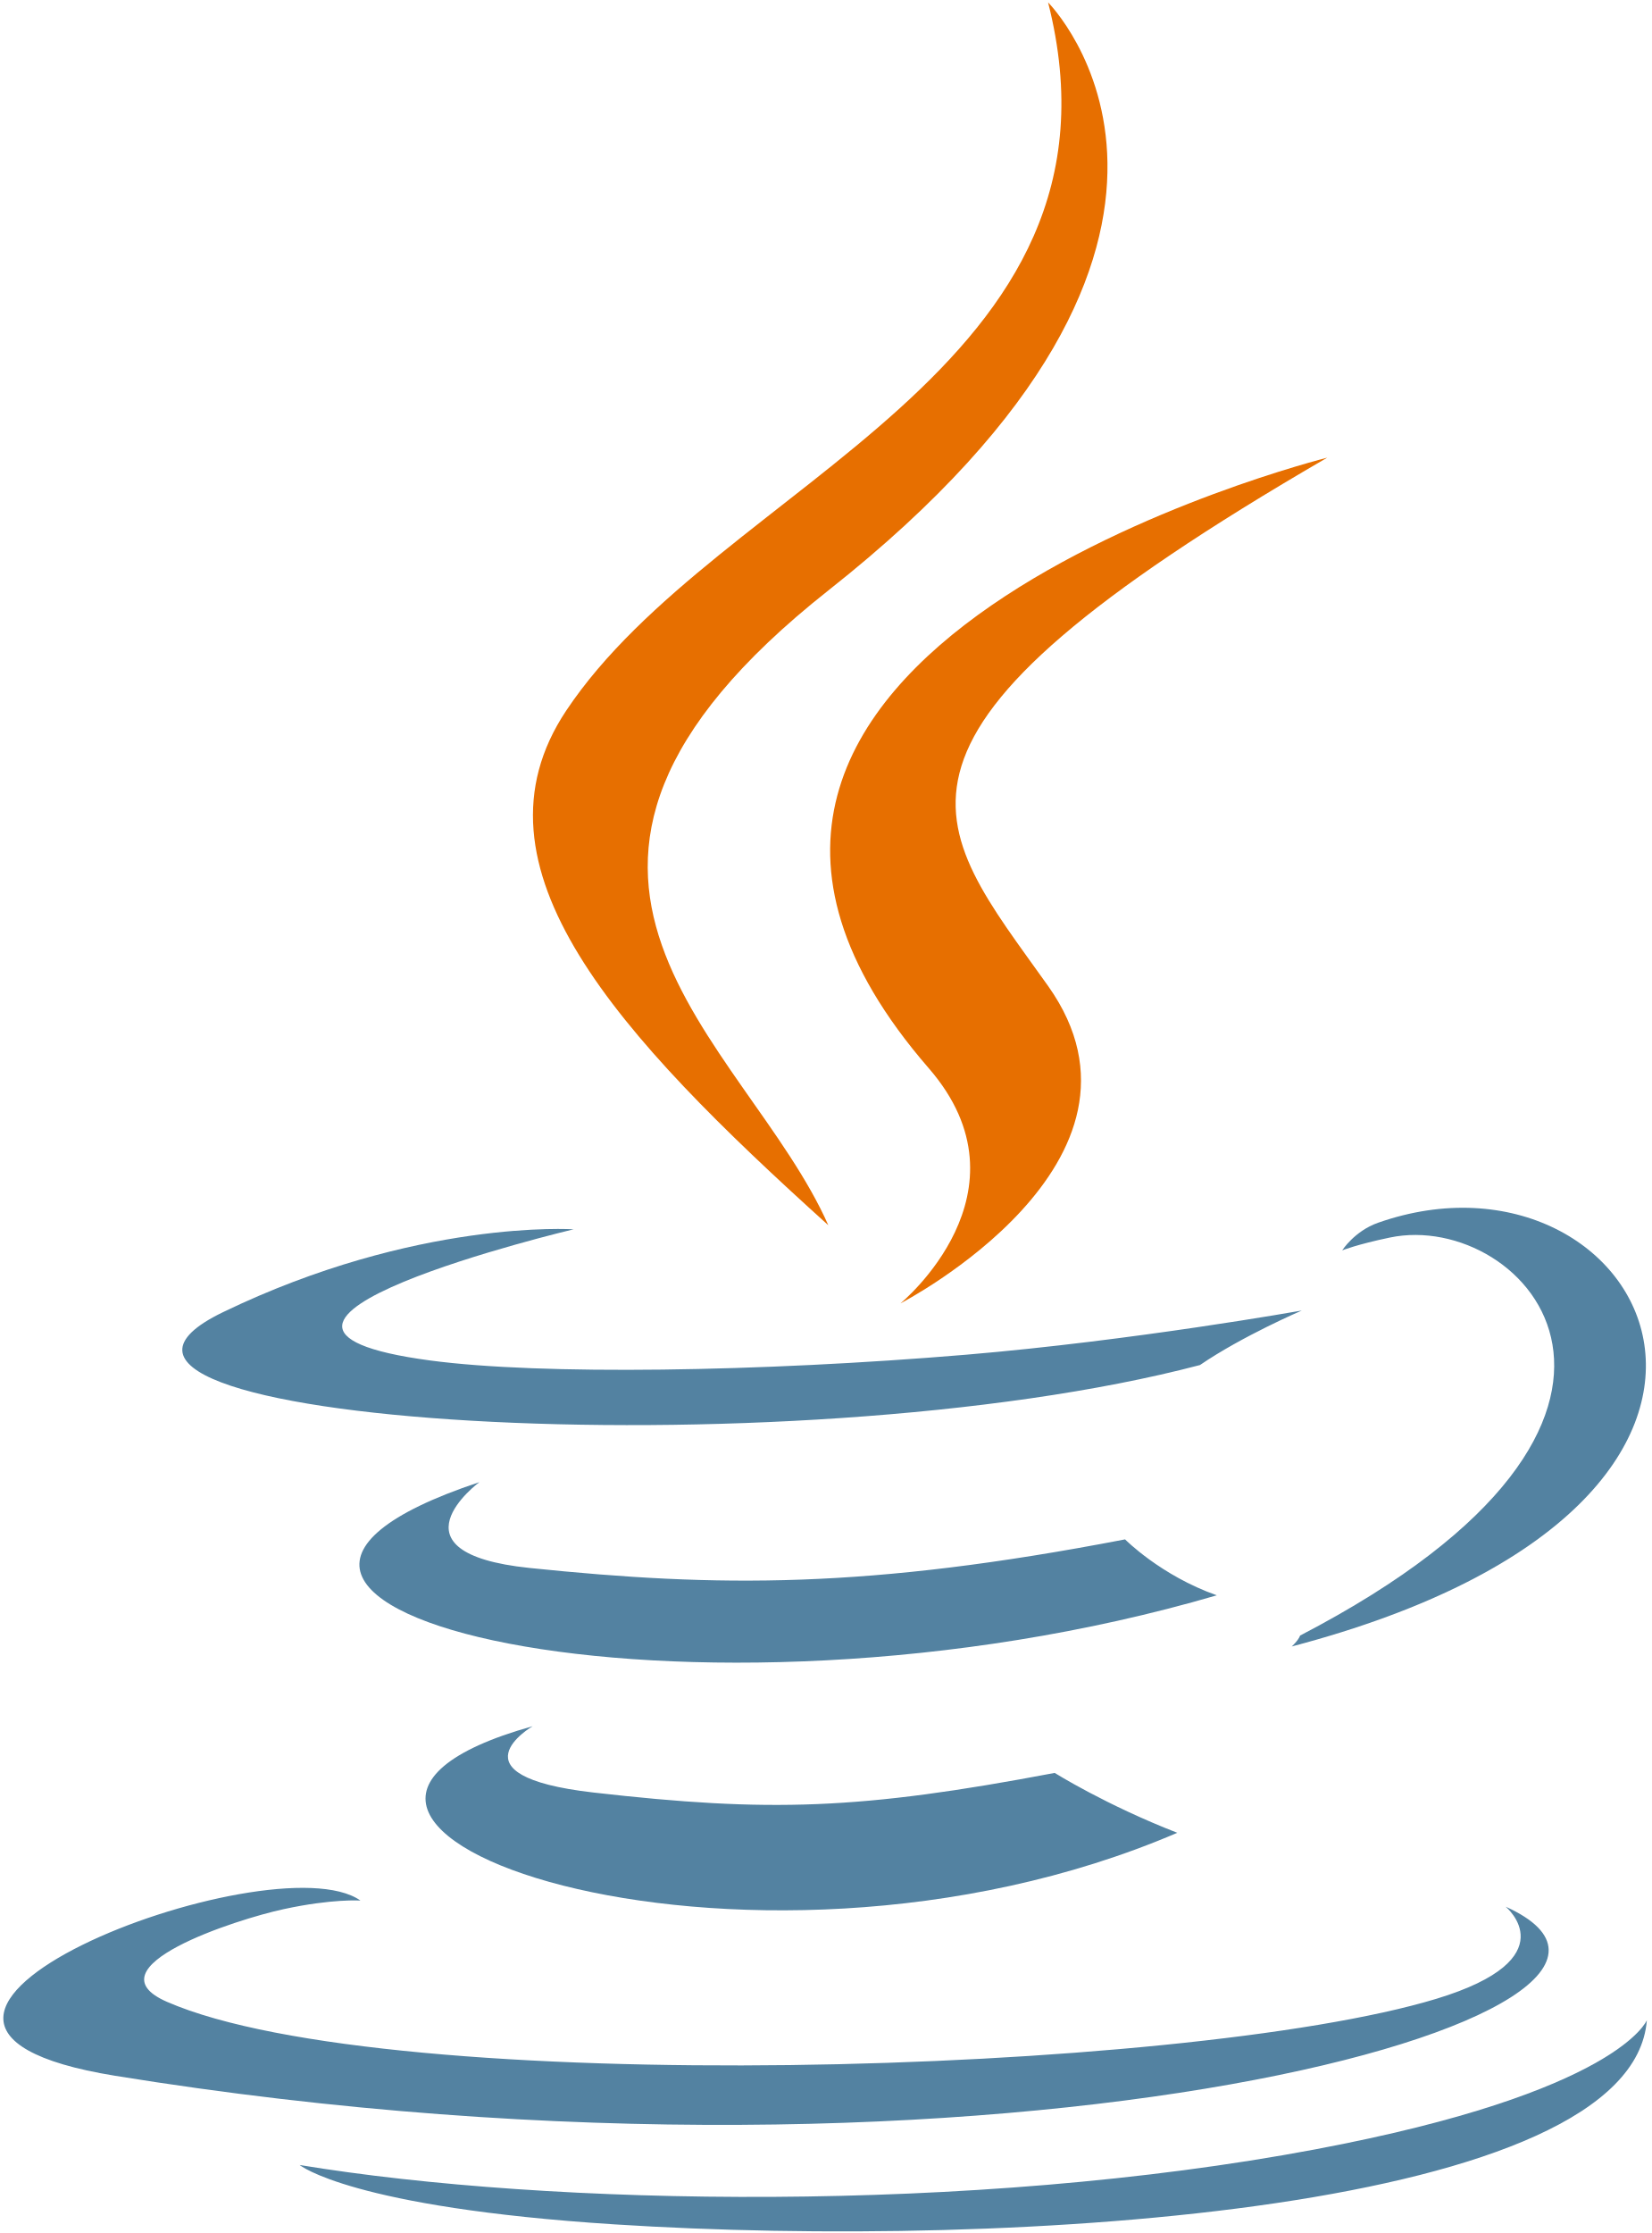
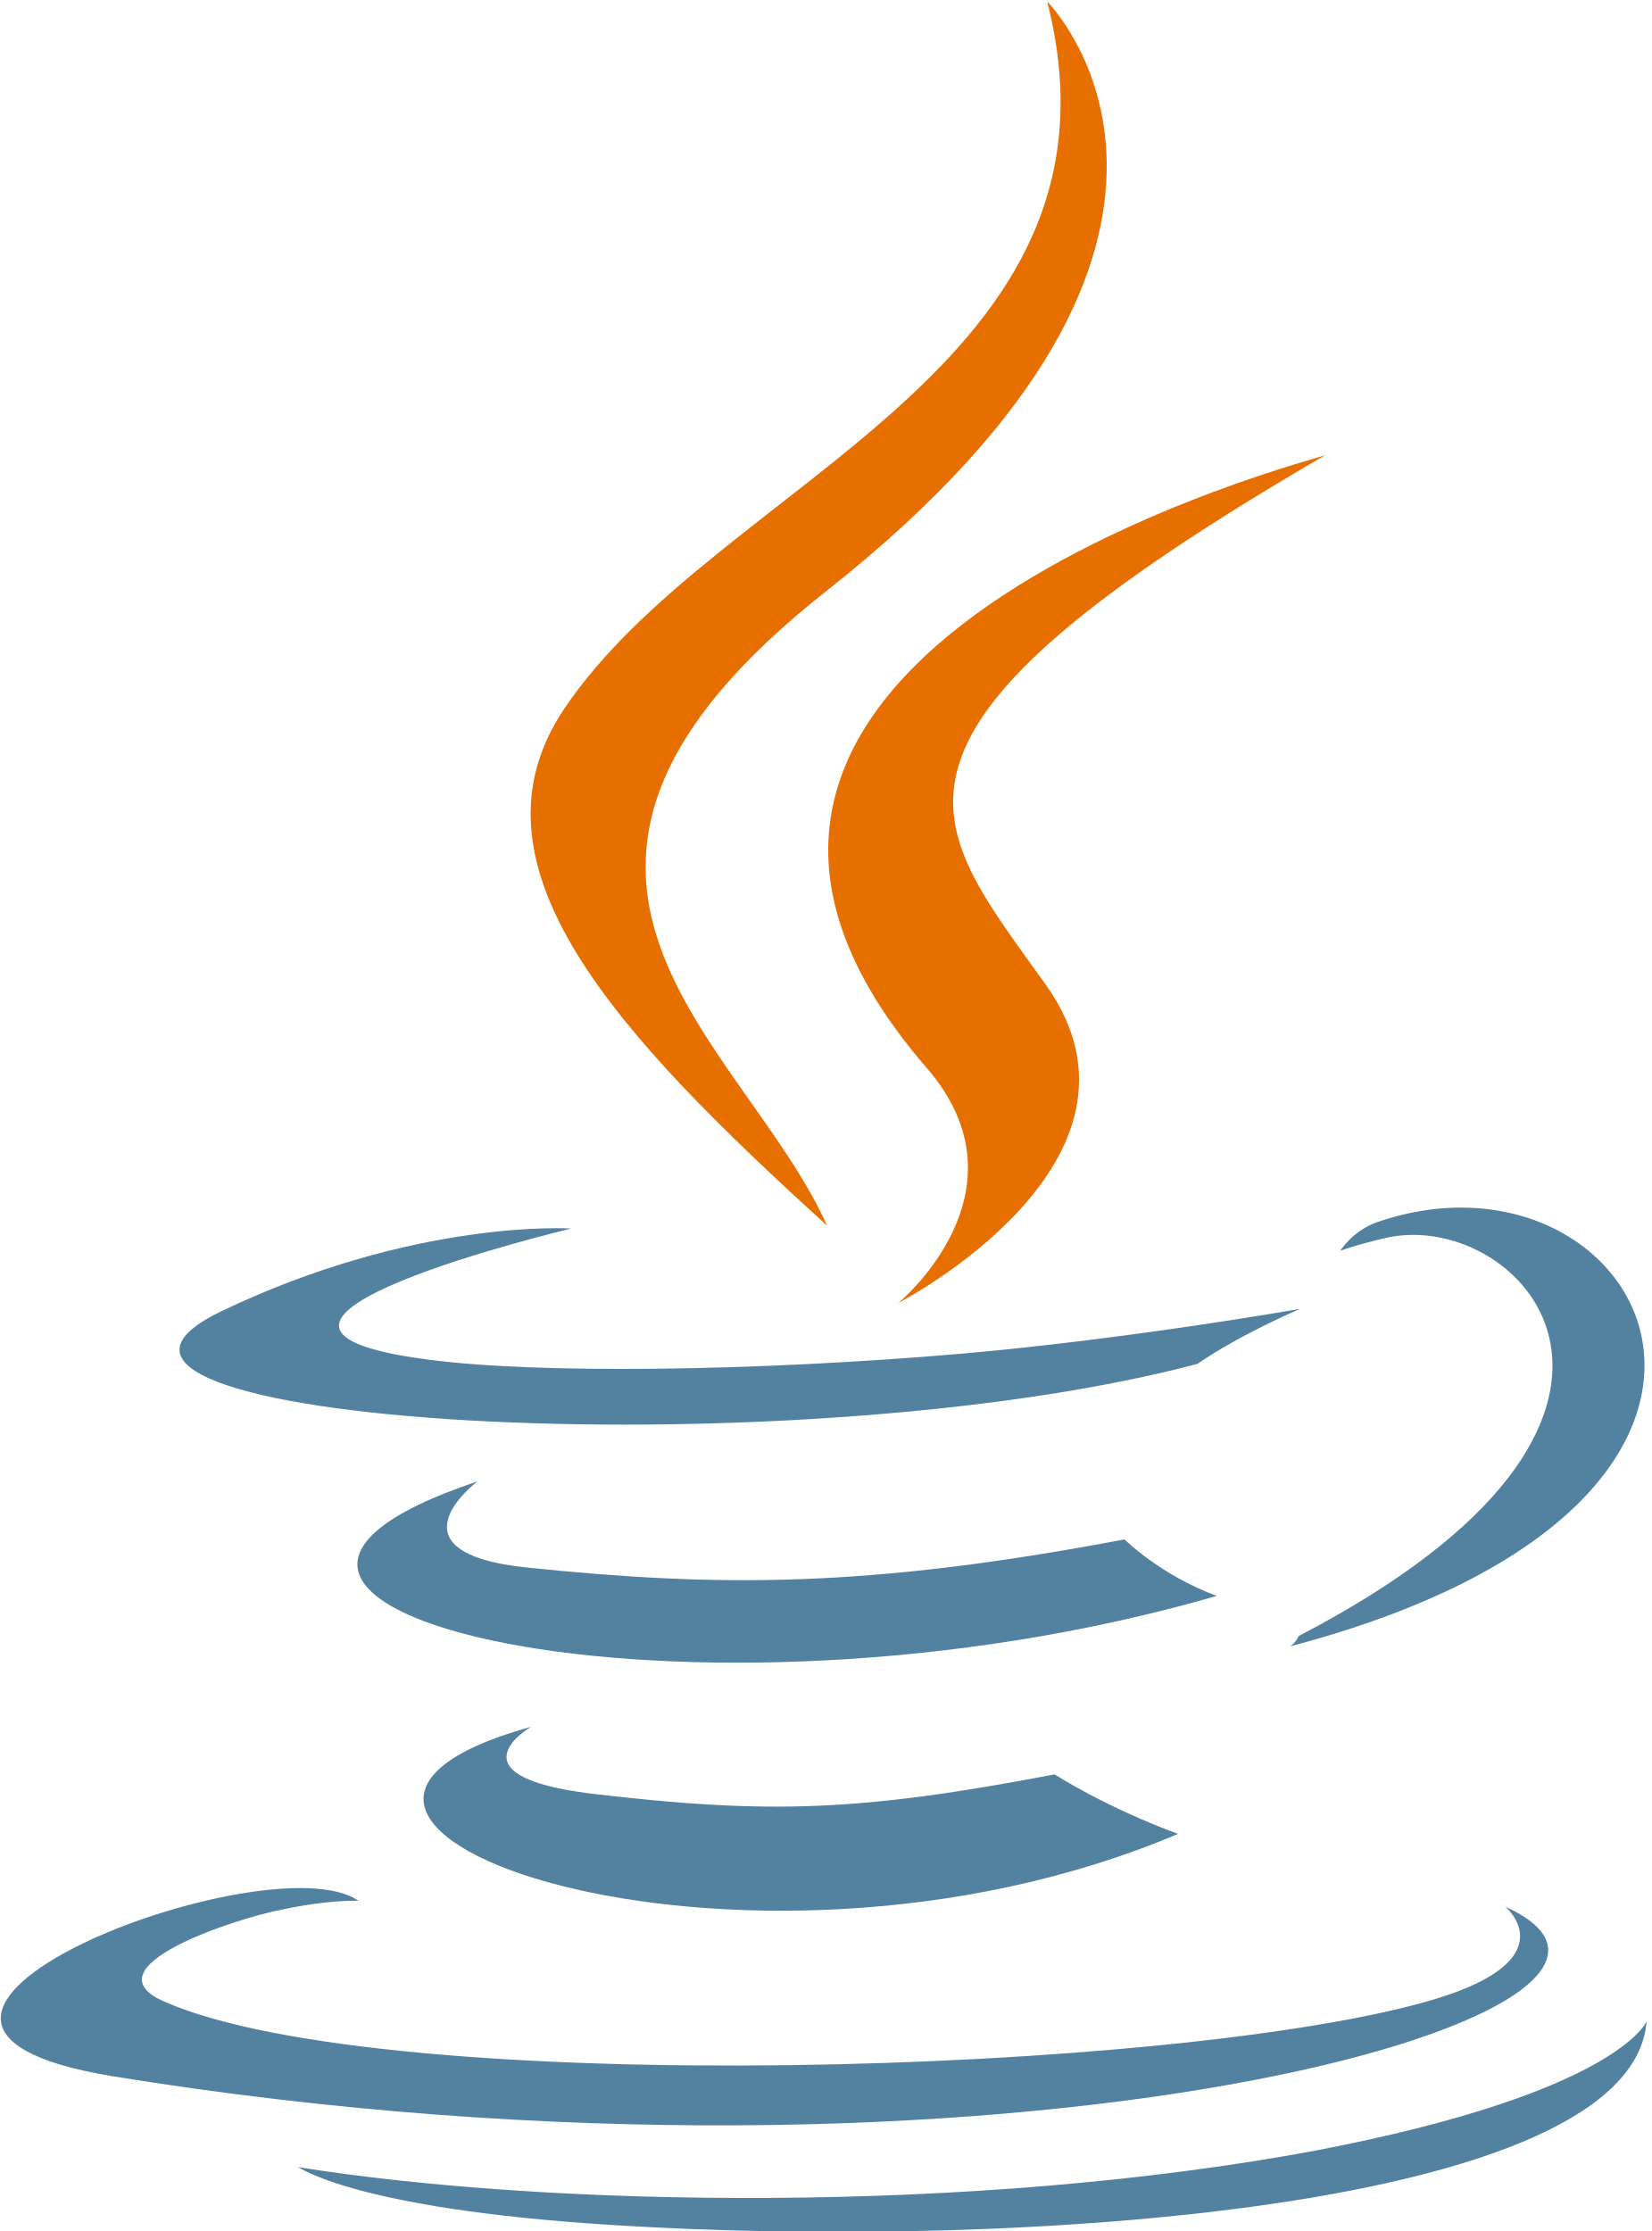
- <svg xmlns="http://www.w3.org/2000/svg" width="256px" height="346px" viewBox="0 0 256 346" version="1.1" preserveAspectRatio="xMidYMid">
+ <svg xmlns="http://www.w3.org/2000/svg" version="1.1" id="Layer_1" x="0px" y="0px" viewBox="0 0 111 150" style="enable-background:new 0 0 111 150;" xml:space="preserve">
+   <style type="text/css">
+ 	.st0{fill:#5382A1;}
+ 	.st1{fill:#E76F00;}
+ </style>
  <g>
-     <path d="M82.554,267.473 C82.554,267.473 69.356,275.148 91.947,277.745 C119.316,280.867 133.303,280.42 163.464,274.711 C163.464,274.711 171.393,279.683 182.467,283.99 C114.856,312.967 29.448,282.311 82.554,267.473" fill="#5382A1" />
-     <path d="M74.292,229.659 C74.292,229.659 59.489,240.617 82.097,242.955 C111.333,245.971 134.421,246.218 174.373,238.525 C174.373,238.525 179.899,244.127 188.588,247.191 C106.841,271.095 15.79,249.076 74.292,229.659" fill="#5382A1" />
-     <path d="M143.942,165.515 C160.601,184.695 139.565,201.955 139.565,201.955 C139.565,201.955 181.866,180.118 162.439,152.772 C144.295,127.271 130.38,114.6 205.707,70.914 C205.707,70.914 87.469,100.444 143.942,165.515" fill="#E76F00" />
-     <path d="M233.364,295.442 C233.364,295.442 243.131,303.489 222.607,309.715 C183.581,321.538 60.175,325.108 25.893,310.186 C13.57,304.825 36.68,297.385 43.949,295.824 C51.53,294.18 55.863,294.487 55.863,294.487 C42.158,284.832 -32.72,313.444 17.829,321.637 C155.682,343.993 269.121,311.571 233.364,295.442" fill="#5382A1" />
-     <path d="M88.901,190.48 C88.901,190.48 26.129,205.389 66.672,210.803 C83.79,213.095 117.915,212.577 149.702,209.913 C175.68,207.722 201.765,203.063 201.765,203.063 C201.765,203.063 192.605,206.986 185.978,211.511 C122.234,228.276 -0.908,220.477 34.543,203.328 C64.524,188.836 88.901,190.48 88.901,190.48" fill="#5382A1" />
-     <path d="M201.506,253.422 C266.305,219.75 236.345,187.392 215.433,191.751 C210.307,192.818 208.022,193.743 208.022,193.743 C208.022,193.743 209.925,190.762 213.559,189.472 C254.929,174.927 286.746,232.369 200.204,255.119 C200.204,255.12 201.207,254.224 201.506,253.422" fill="#5382A1" />
-     <path d="M162.439,0.371 C162.439,0.371 198.326,36.27 128.402,91.472 C72.331,135.754 115.616,161.002 128.379,189.849 C95.649,160.318 71.63,134.323 87.744,110.128 C111.395,74.613 176.918,57.394 162.439,0.371" fill="#E76F00" />
-     <path d="M95.268,344.665 C157.467,348.647 252.98,342.456 255.242,313.026 C255.242,313.026 250.894,324.183 203.838,333.043 C150.75,343.033 85.274,341.867 46.439,335.464 C46.44,335.463 54.389,342.044 95.268,344.665" fill="#5382A1" />
+     <path class="st0" d="M35.7,116.1c0,0-5.7,3.3,4.1,4.5c11.9,1.4,18,1.2,31.1-1.3c0,0,3.4,2.2,8.3,4   C49.7,135.8,12.6,122.5,35.7,116.1" />
+     <path class="st0" d="M32.1,99.6c0,0-6.4,4.8,3.4,5.8c12.7,1.3,22.7,1.4,40.1-1.9c0,0,2.4,2.4,6.2,3.8   C46.2,117.6,6.7,108.1,32.1,99.6" />
+     <path class="st1" d="M62.3,71.8c7.2,8.3-1.9,15.8-1.9,15.8s18.4-9.5,9.9-21.4c-7.9-11.1-13.9-16.6,18.8-35.6   C89.2,30.7,37.8,43.5,62.3,71.8" />
+     <path class="st0" d="M101.2,128.2c0,0,4.2,3.5-4.7,6.2c-16.9,5.1-70.5,6.7-85.4,0.2c-5.4-2.3,4.7-5.6,7.8-6.2   c3.3-0.7,5.2-0.6,5.2-0.6c-6-4.2-38.5,8.2-16.5,11.8C67.4,149.3,116.7,135.2,101.2,128.2" />
+     <path class="st0" d="M38.4,82.6c0,0-27.3,6.5-9.7,8.8c7.4,1,22.3,0.8,36.1-0.4c11.3-1,22.6-3,22.6-3s-4,1.7-6.9,3.7   C52.9,99-0.6,95.7,14.8,88.2C27.9,81.9,38.4,82.6,38.4,82.6" />
+     <path class="st0" d="M87.3,110c28.1-14.6,15.1-28.7,6-26.8c-2.2,0.5-3.2,0.9-3.2,0.9s0.8-1.3,2.4-1.9c18-6.3,31.8,18.6-5.8,28.5   C86.8,110.7,87.2,110.3,87.3,110" />
+     <path class="st1" d="M70.4,0.1c0,0,15.6,15.6-14.8,39.6c-24.4,19.2-5.6,30.2,0,42.7C41.4,69.5,30.9,58.2,37.9,47.7   C48.2,32.3,76.7,24.8,70.4,0.1" />
+     <path class="st0" d="M41.2,149.6c27,1.7,68.5-1,69.5-13.7c0,0-1.9,4.8-22.3,8.7c-23.1,4.3-51.5,3.8-68.4,1.1   C20,145.6,23.5,148.5,41.2,149.6" />
  </g>
</svg>
